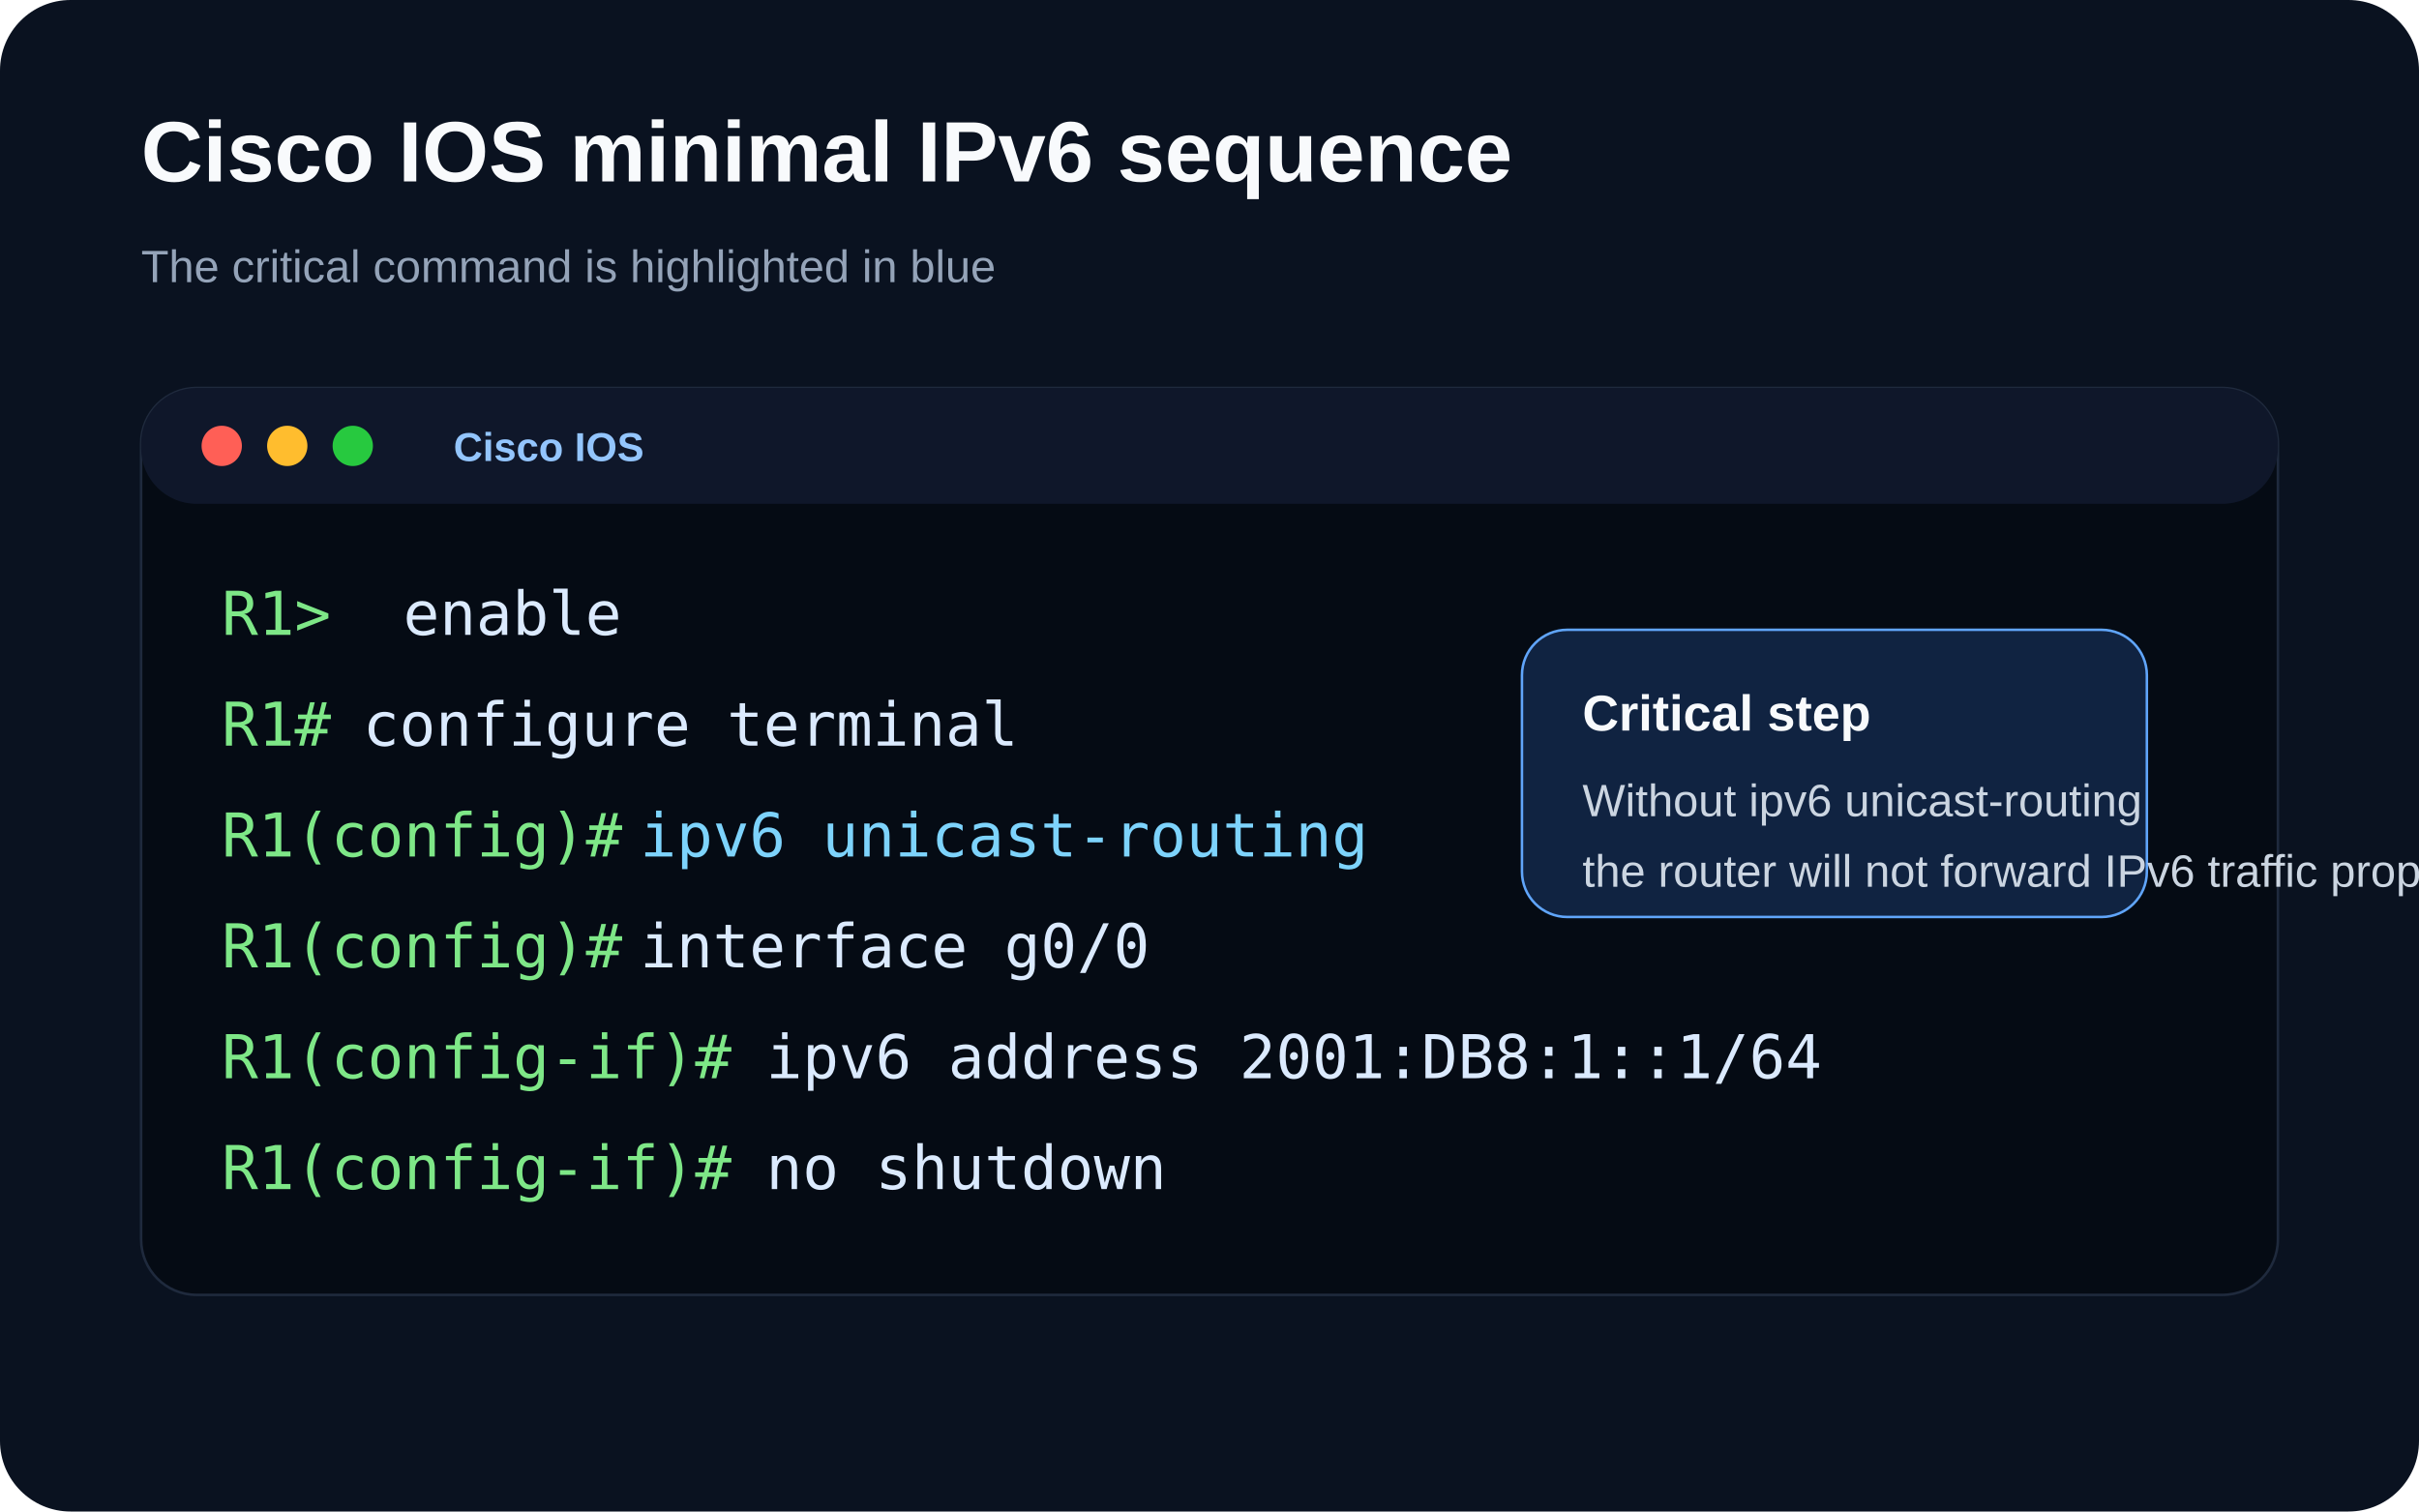
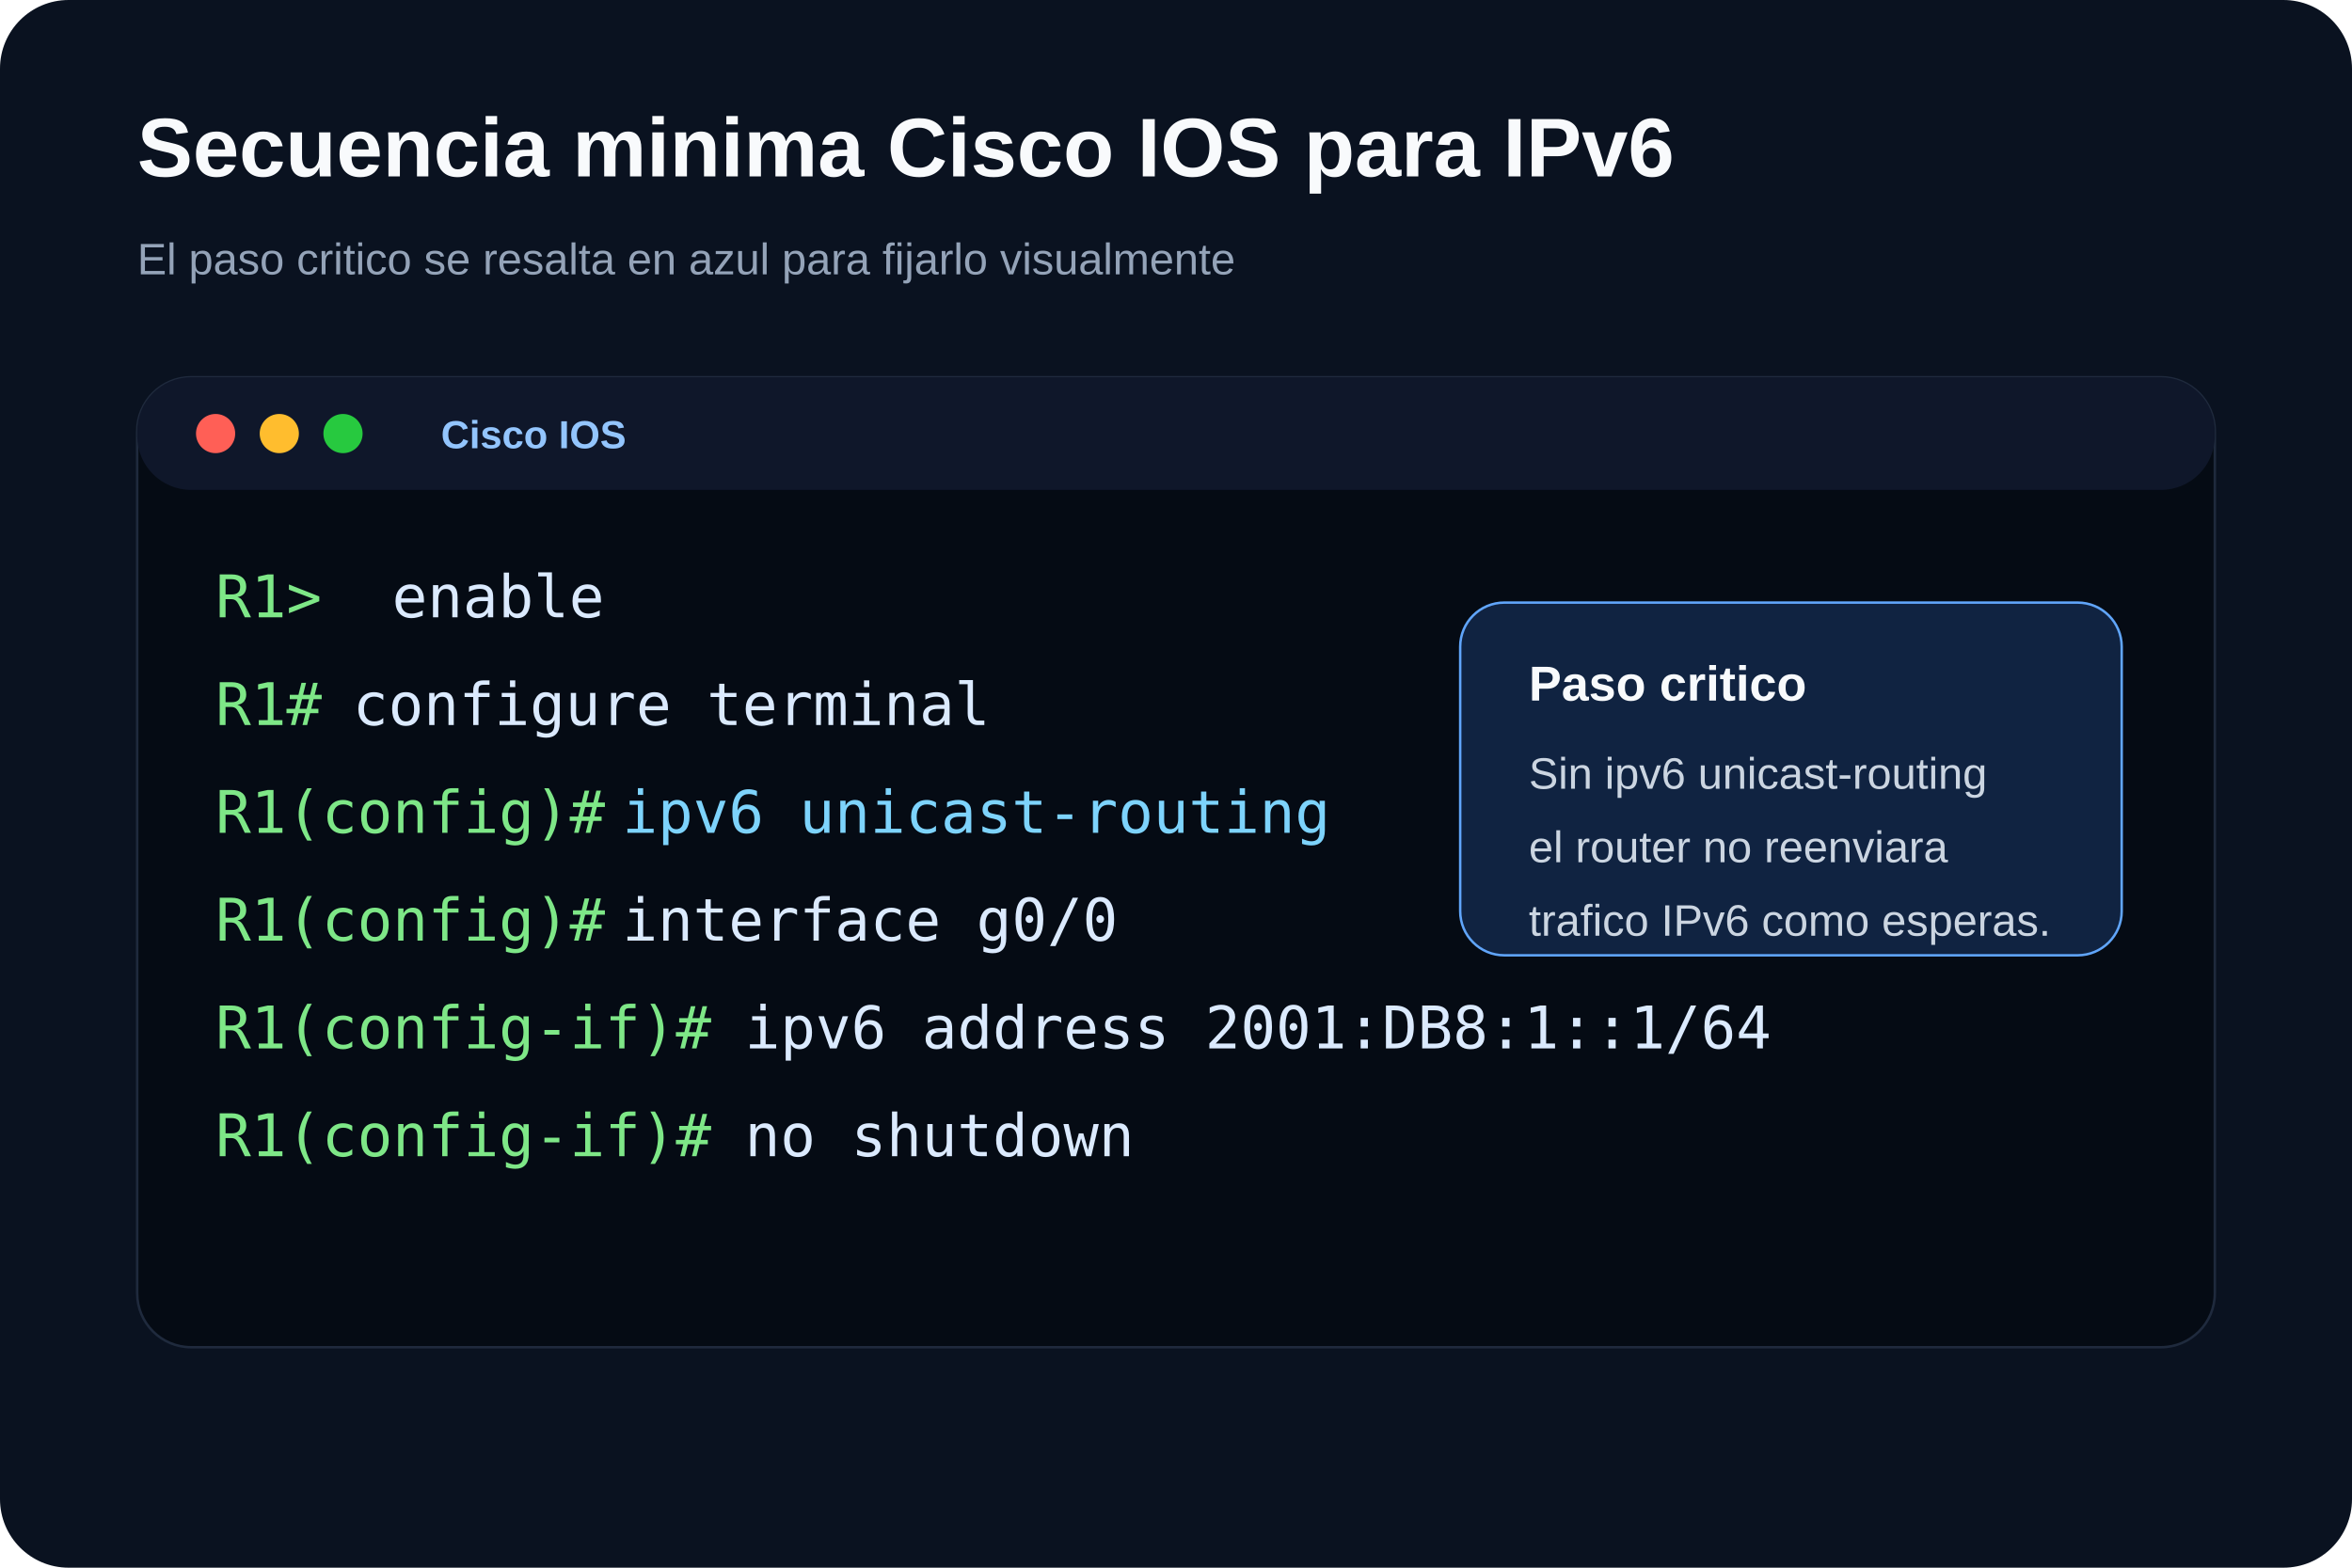
- <svg xmlns="http://www.w3.org/2000/svg" viewBox="0 0 960 600" role="img" aria-labelledby="title desc">
-   <rect width="960" height="600" rx="28" fill="#0a1220" />
-   <text x="56" y="72" fill="#f8fafc" font-family="Segoe UI, Arial, sans-serif" font-size="34" font-weight="700">Cisco IOS minimal IPv6 sequence</text>
-   <text x="56" y="112" fill="#94a3b8" font-family="Segoe UI, Arial, sans-serif" font-size="18">The critical command is highlighted in blue</text>
-   <rect x="56" y="154" width="848" height="360" rx="22" fill="#050b14" stroke="#1f2a3d" />
+ <svg xmlns="http://www.w3.org/2000/svg" viewBox="0 0 960 640" role="img" aria-labelledby="title desc">
+   <rect width="960" height="640" rx="28" fill="#0a1220" />
+   <text x="56" y="72" fill="#f8fafc" font-family="Segoe UI, Arial, sans-serif" font-size="34" font-weight="700">Secuencia minima Cisco IOS para IPv6</text>
+   <text x="56" y="112" fill="#94a3b8" font-family="Segoe UI, Arial, sans-serif" font-size="18">El paso critico se resalta en azul para fijarlo visualmente</text>
+   <rect x="56" y="154" width="848" height="396" rx="22" fill="#050b14" stroke="#1f2a3d" />
  <rect x="56" y="154" width="848" height="46" rx="22" fill="#0f172a" />
  <circle cx="88" cy="177" r="8" fill="#ff5f56" />
  <circle cx="114" cy="177" r="8" fill="#ffbd2e" />
  <circle cx="140" cy="177" r="8" fill="#27c93f" />
  <text x="180" y="183" fill="#93c5fd" font-family="Segoe UI, Arial, sans-serif" font-size="16" font-weight="700">Cisco IOS</text>
  <g font-family="Consolas, Monaco, monospace" font-size="24">
    <text x="88" y="252" fill="#7ee787">R1&gt;</text>
    <text x="160" y="252" fill="#dbeafe">enable</text>
    <text x="88" y="296" fill="#7ee787">R1#</text>
    <text x="144" y="296" fill="#dbeafe">configure terminal</text>
    <text x="88" y="340" fill="#7ee787">R1(config)#</text>
    <text x="254" y="340" fill="#7dd3fc">ipv6 unicast-routing</text>
    <text x="88" y="384" fill="#7ee787">R1(config)#</text>
    <text x="254" y="384" fill="#dbeafe">interface g0/0</text>
    <text x="88" y="428" fill="#7ee787">R1(config-if)#</text>
    <text x="304" y="428" fill="#dbeafe">ipv6 address 2001:DB8:1::1/64</text>
    <text x="88" y="472" fill="#7ee787">R1(config-if)#</text>
    <text x="304" y="472" fill="#dbeafe">no shutdown</text>
  </g>
-   <rect x="604" y="250" width="248" height="114" rx="18" fill="#102341" stroke="#60a5fa" />
-   <text x="628" y="290" fill="#f8fafc" font-family="Segoe UI, Arial, sans-serif" font-size="20" font-weight="700">Critical step</text>
-   <text x="628" y="324" fill="#cbd5e1" font-family="Segoe UI, Arial, sans-serif" font-size="18">Without ipv6 unicast-routing</text>
-   <text x="628" y="352" fill="#cbd5e1" font-family="Segoe UI, Arial, sans-serif" font-size="18">the router will not forward IPv6 traffic properly.</text>
+   <rect x="596" y="246" width="270" height="144" rx="18" fill="#102341" stroke="#60a5fa" />
+   <text x="624" y="286" fill="#f8fafc" font-family="Segoe UI, Arial, sans-serif" font-size="20" font-weight="700">Paso critico</text>
+   <text x="624" y="322" fill="#cbd5e1" font-family="Segoe UI, Arial, sans-serif" font-size="18">Sin ipv6 unicast-routing</text>
+   <text x="624" y="352" fill="#cbd5e1" font-family="Segoe UI, Arial, sans-serif" font-size="18">el router no reenviara</text>
+   <text x="624" y="382" fill="#cbd5e1" font-family="Segoe UI, Arial, sans-serif" font-size="18">trafico IPv6 como esperas.</text>
</svg>
